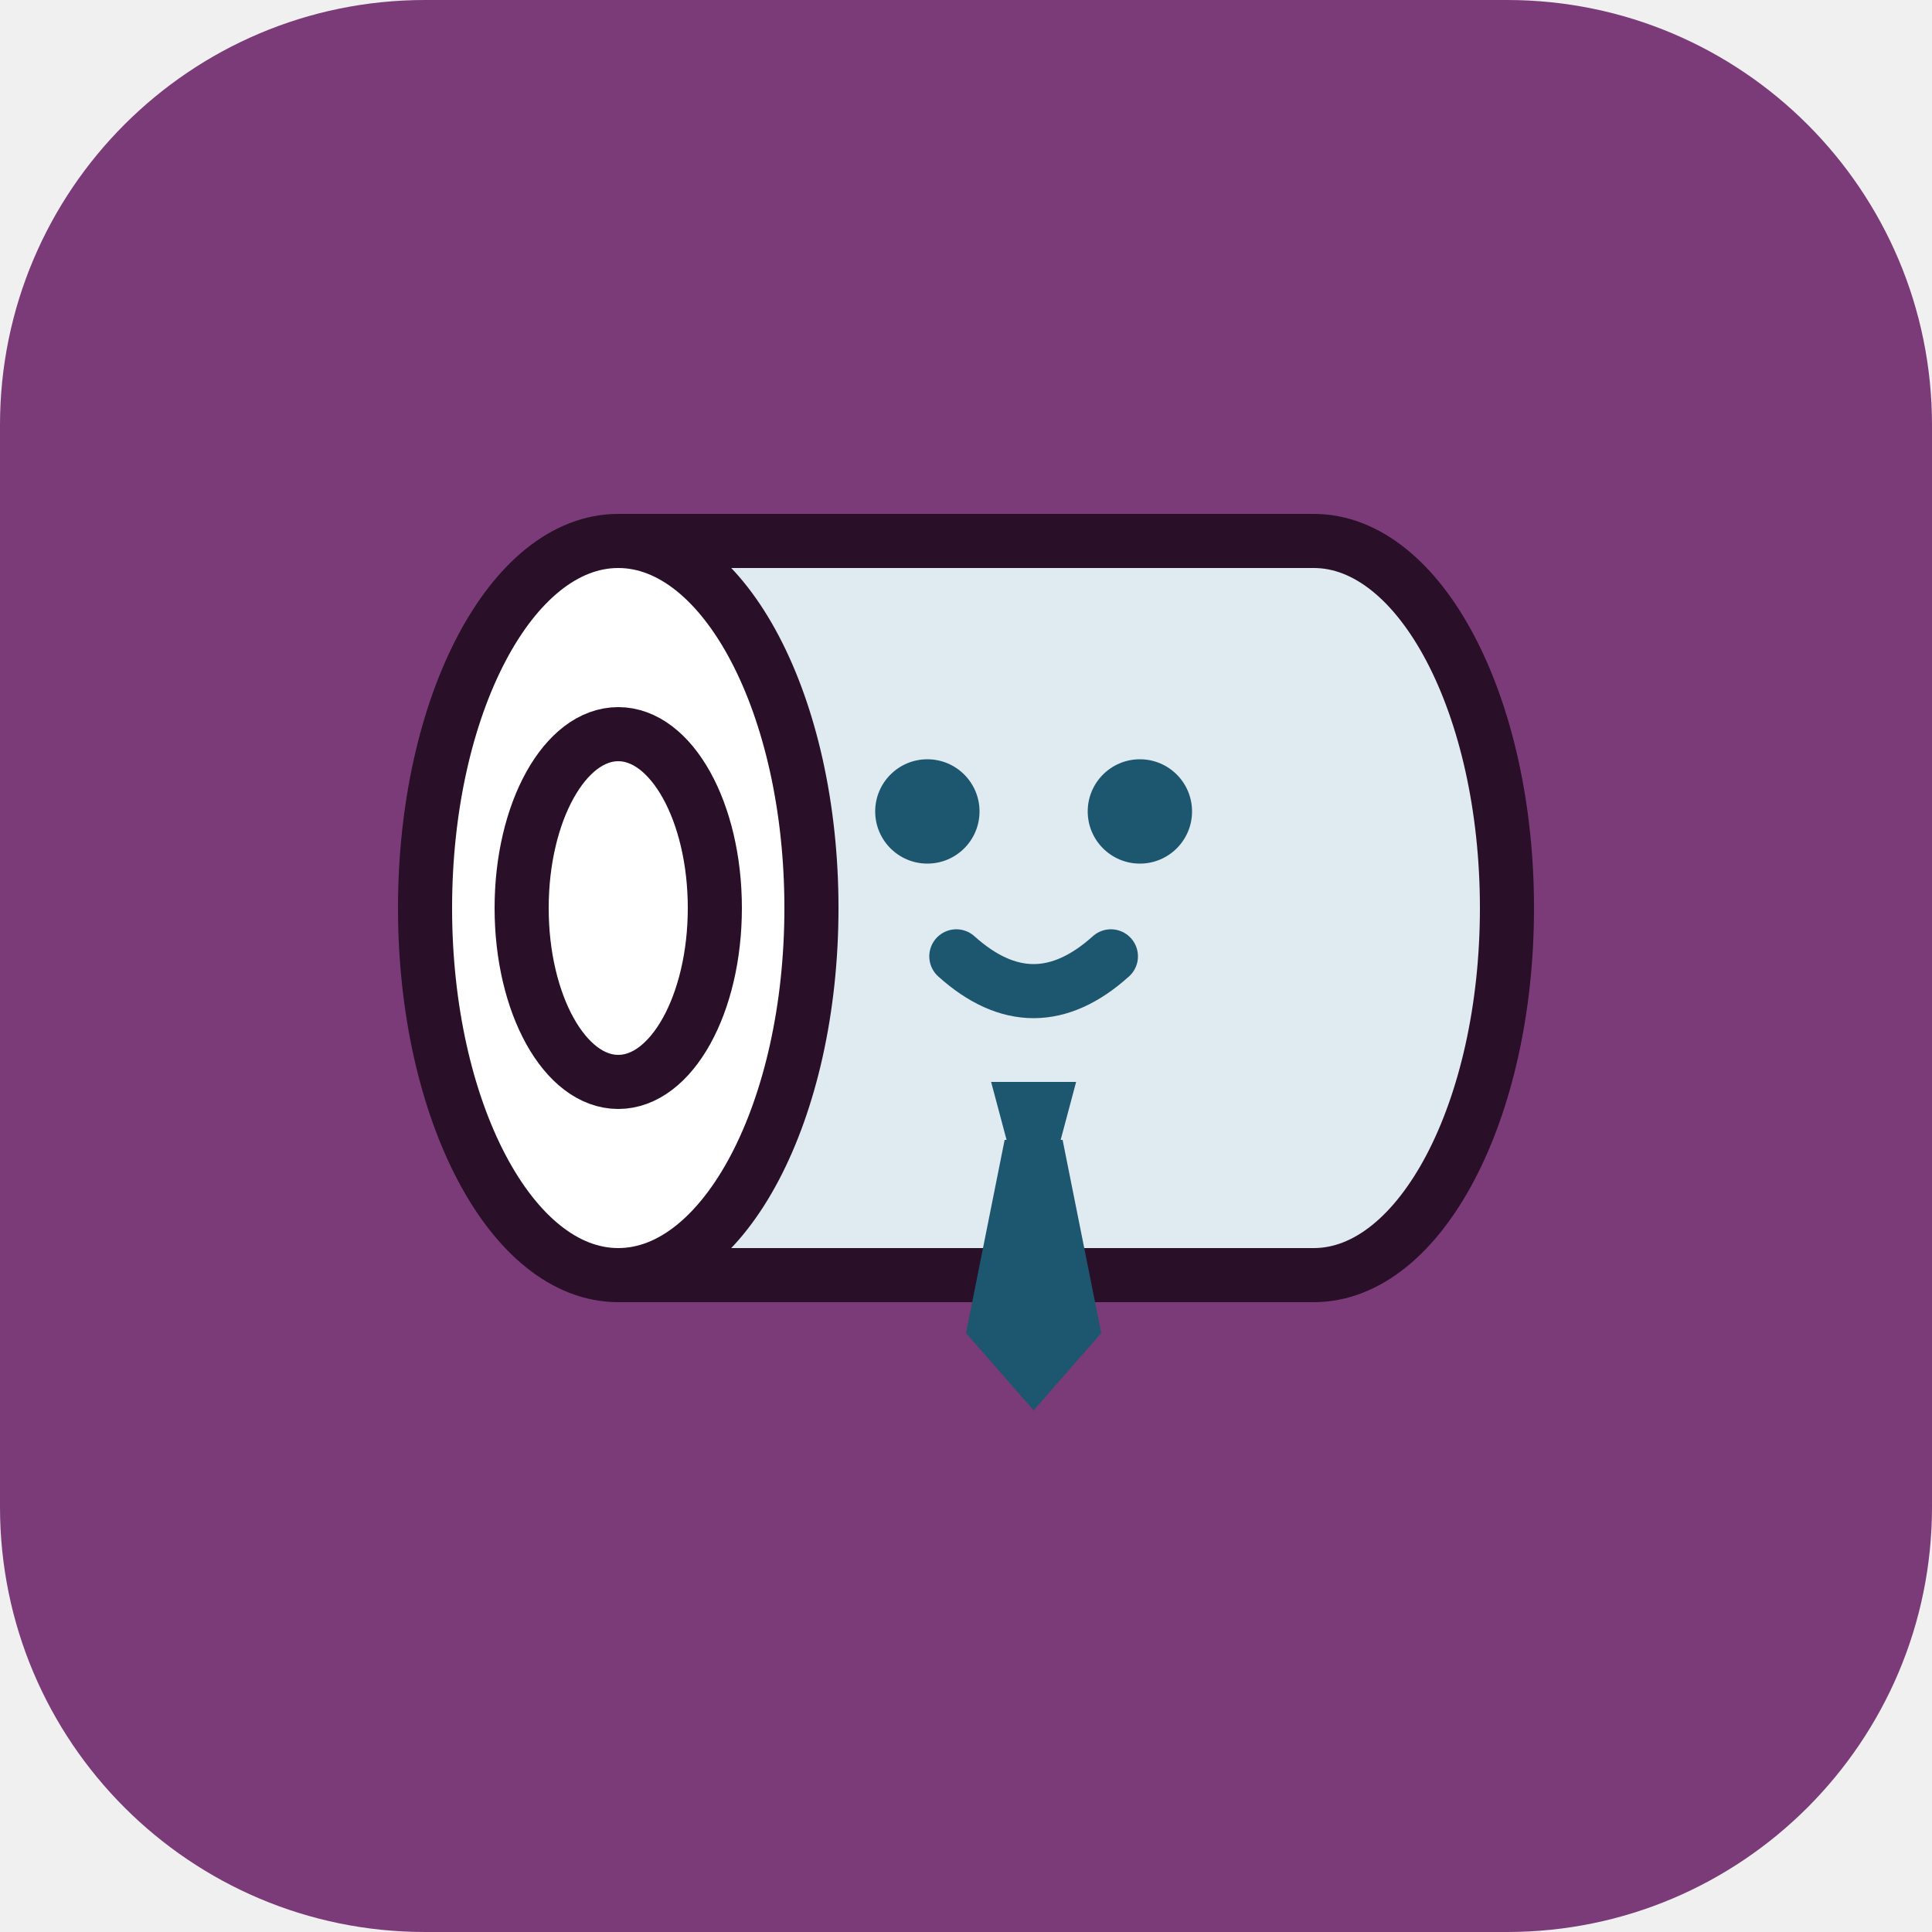
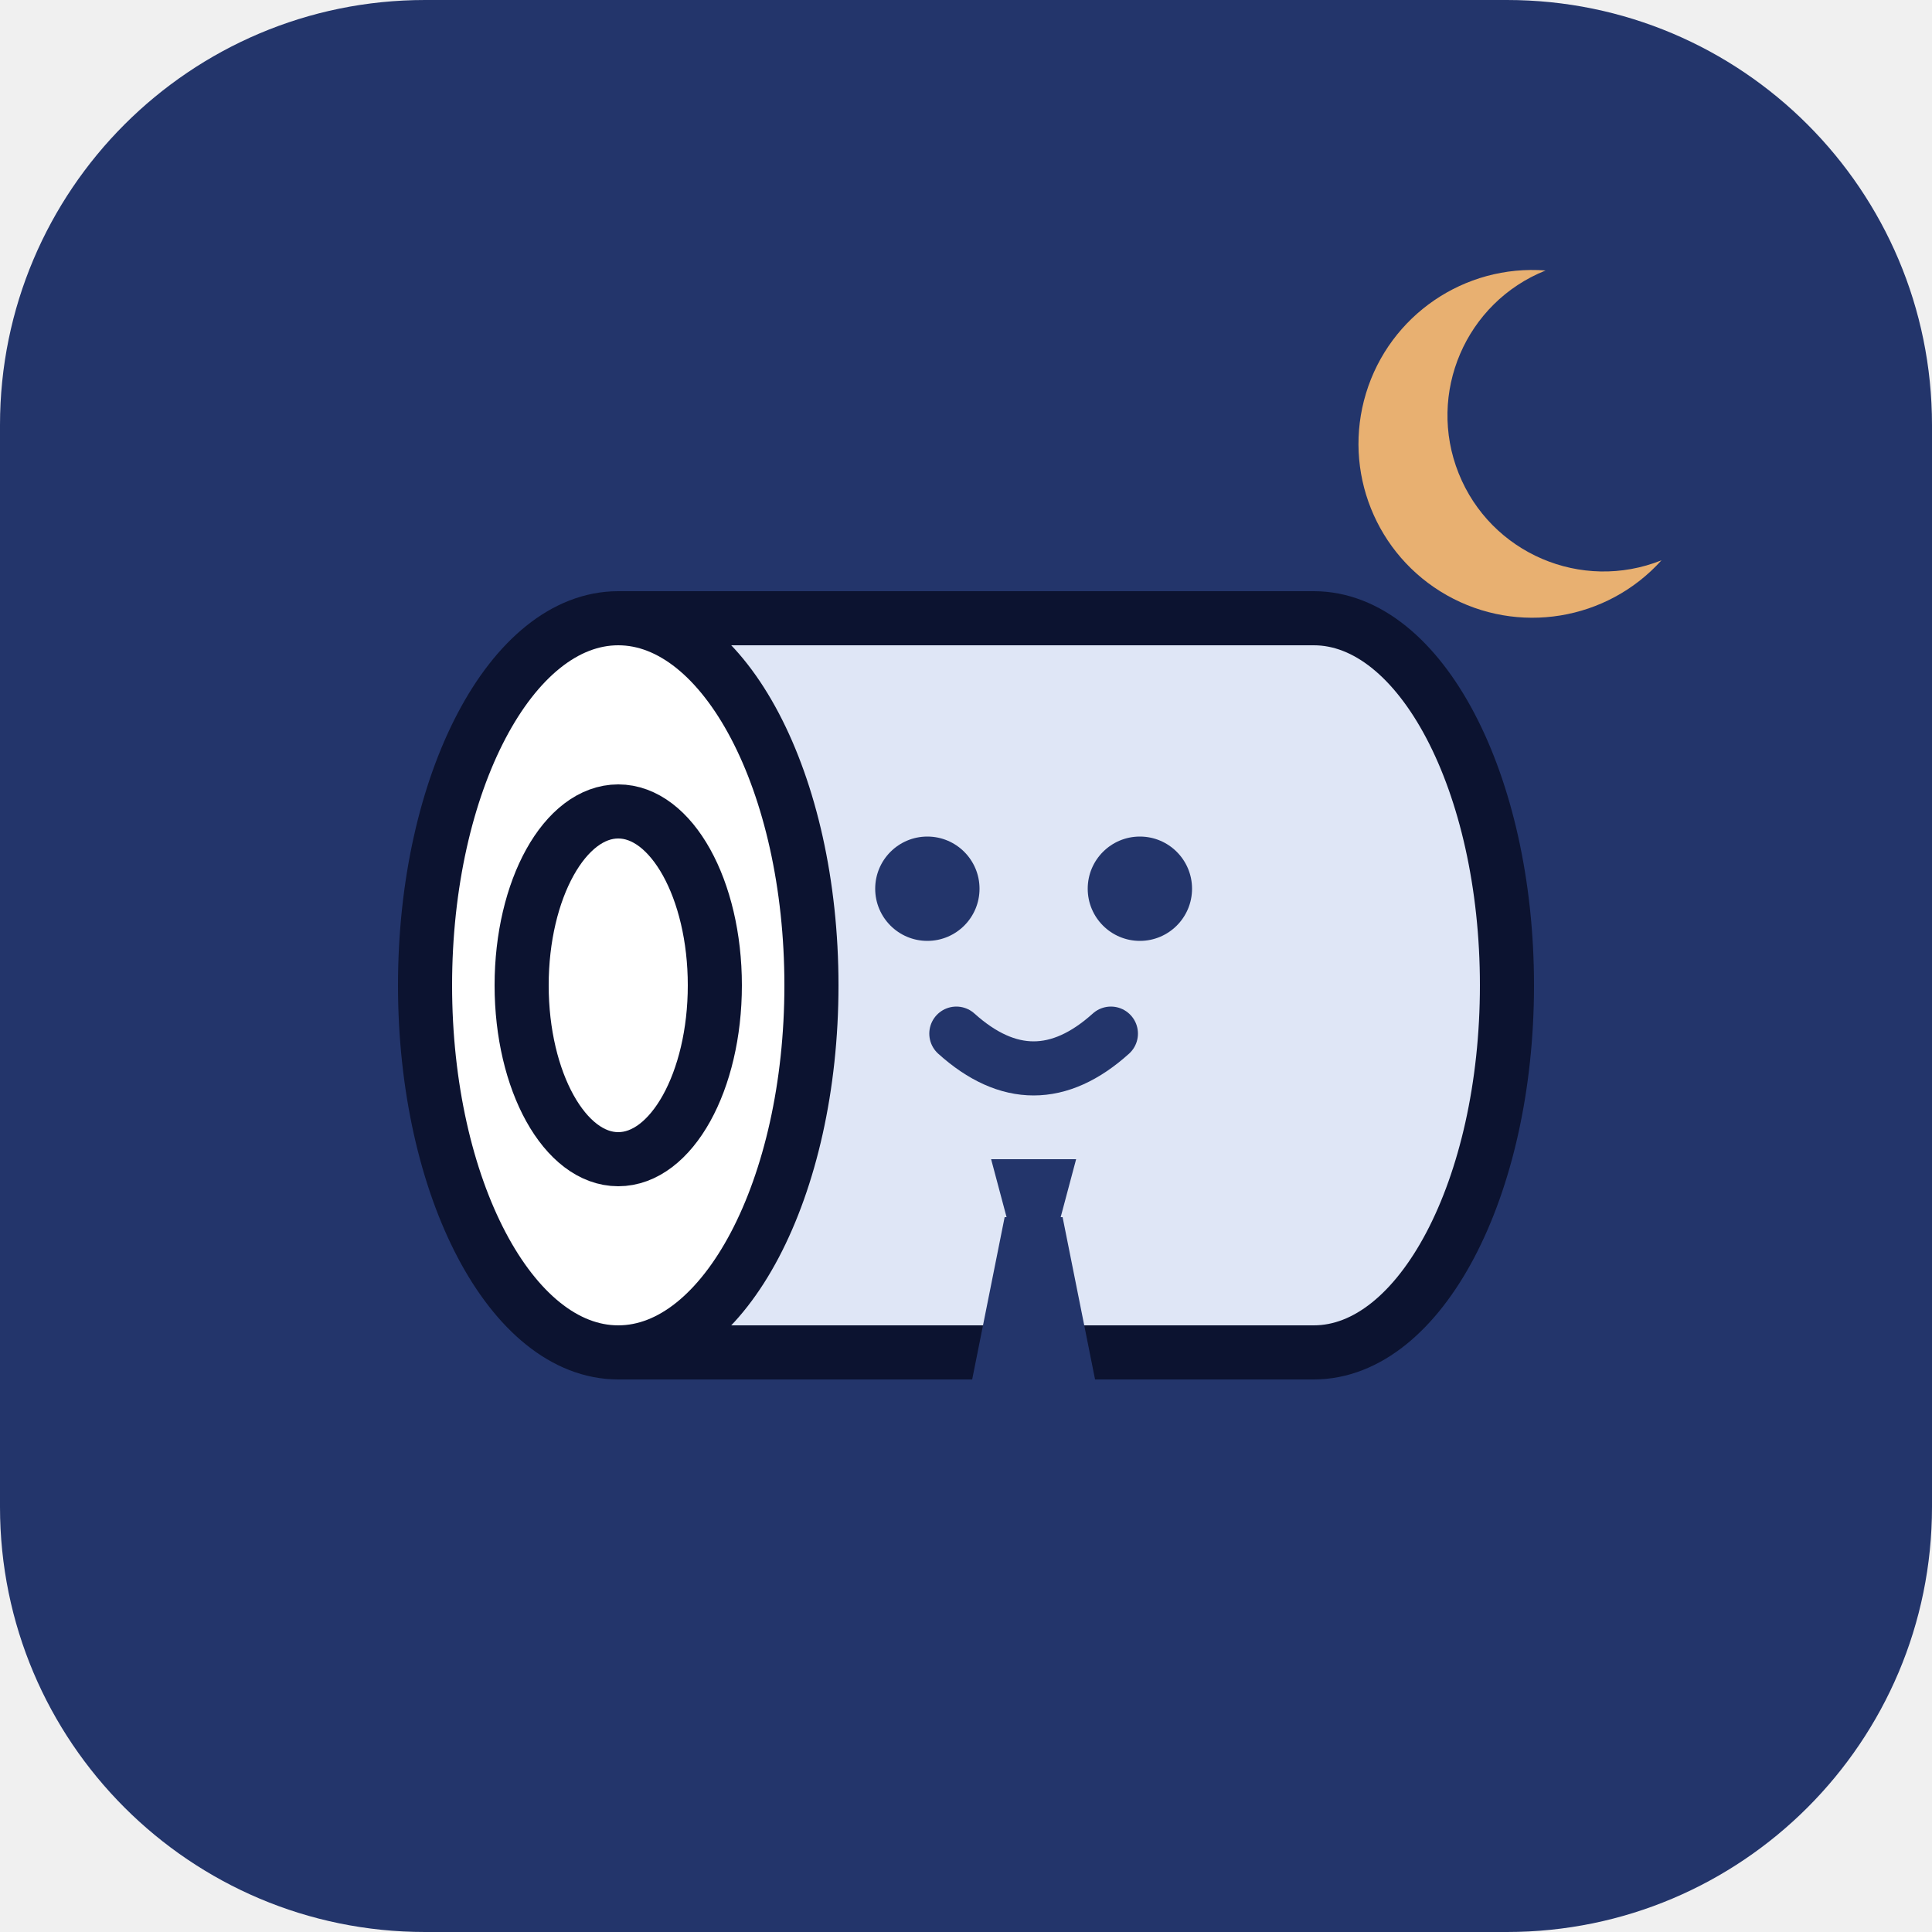
<svg xmlns="http://www.w3.org/2000/svg" viewBox="0 0 100 100">
-   <rect width="100" height="100" rx="22" fill="#7a3b78" />
-   <g transform="translate(12 18)" stroke="#2a0f29" stroke-width="2.8">
-     <ellipse cx="56" cy="29" rx="10" ry="19" fill="#dfeaf1" />
-     <rect x="20" y="10" width="36" height="38" fill="#dfeaf1" stroke="none" />
+   <rect width="100" height="100" rx="22" fill="#23356b" />
+   <path d="M80 14a9 9 0 1 0 6 15a7 7 0 1 1-6-15z" fill="#e8b071" />
+   <g transform="translate(12 22)" stroke="#0c1330" stroke-width="2.8">
+     <ellipse cx="56" cy="29" rx="10" ry="19" fill="#dfe6f6" />
+     <rect x="20" y="10" width="36" height="38" fill="#dfe6f6" stroke="none" />
    <path d="M20 10H56M20 48H56" />
    <ellipse cx="20" cy="29" rx="10" ry="19" fill="#fff" />
    <ellipse cx="20" cy="29" rx="5" ry="9" fill="none" />
-     <circle cx="36" cy="24" r="2.7" fill="#1d566f" stroke="none" />
-     <circle cx="47" cy="24" r="2.7" fill="#1d566f" stroke="none" />
-     <path d="M37.5 31.5q4 3.6 8 0" fill="none" stroke="#1d566f" stroke-linecap="round" />
-     <path d="M39.3 38h4.4l-.8 3h-2.8zM40 41h3l2 10-3.5 4-3.5-4z" fill="#1d566f" stroke="none" />
+     <circle cx="36" cy="24" r="2.7" fill="#23356b" stroke="none" />
+     <circle cx="47" cy="24" r="2.7" fill="#23356b" stroke="none" />
+     <path d="M37.5 31.5q4 3.6 8 0" fill="none" stroke="#23356b" stroke-linecap="round" />
+     <path d="M39.3 38h4.4l-.8 3h-2.8zM40 41h3l2 10-3.5 4-3.5-4z" fill="#23356b" stroke="none" />
  </g>
</svg>
